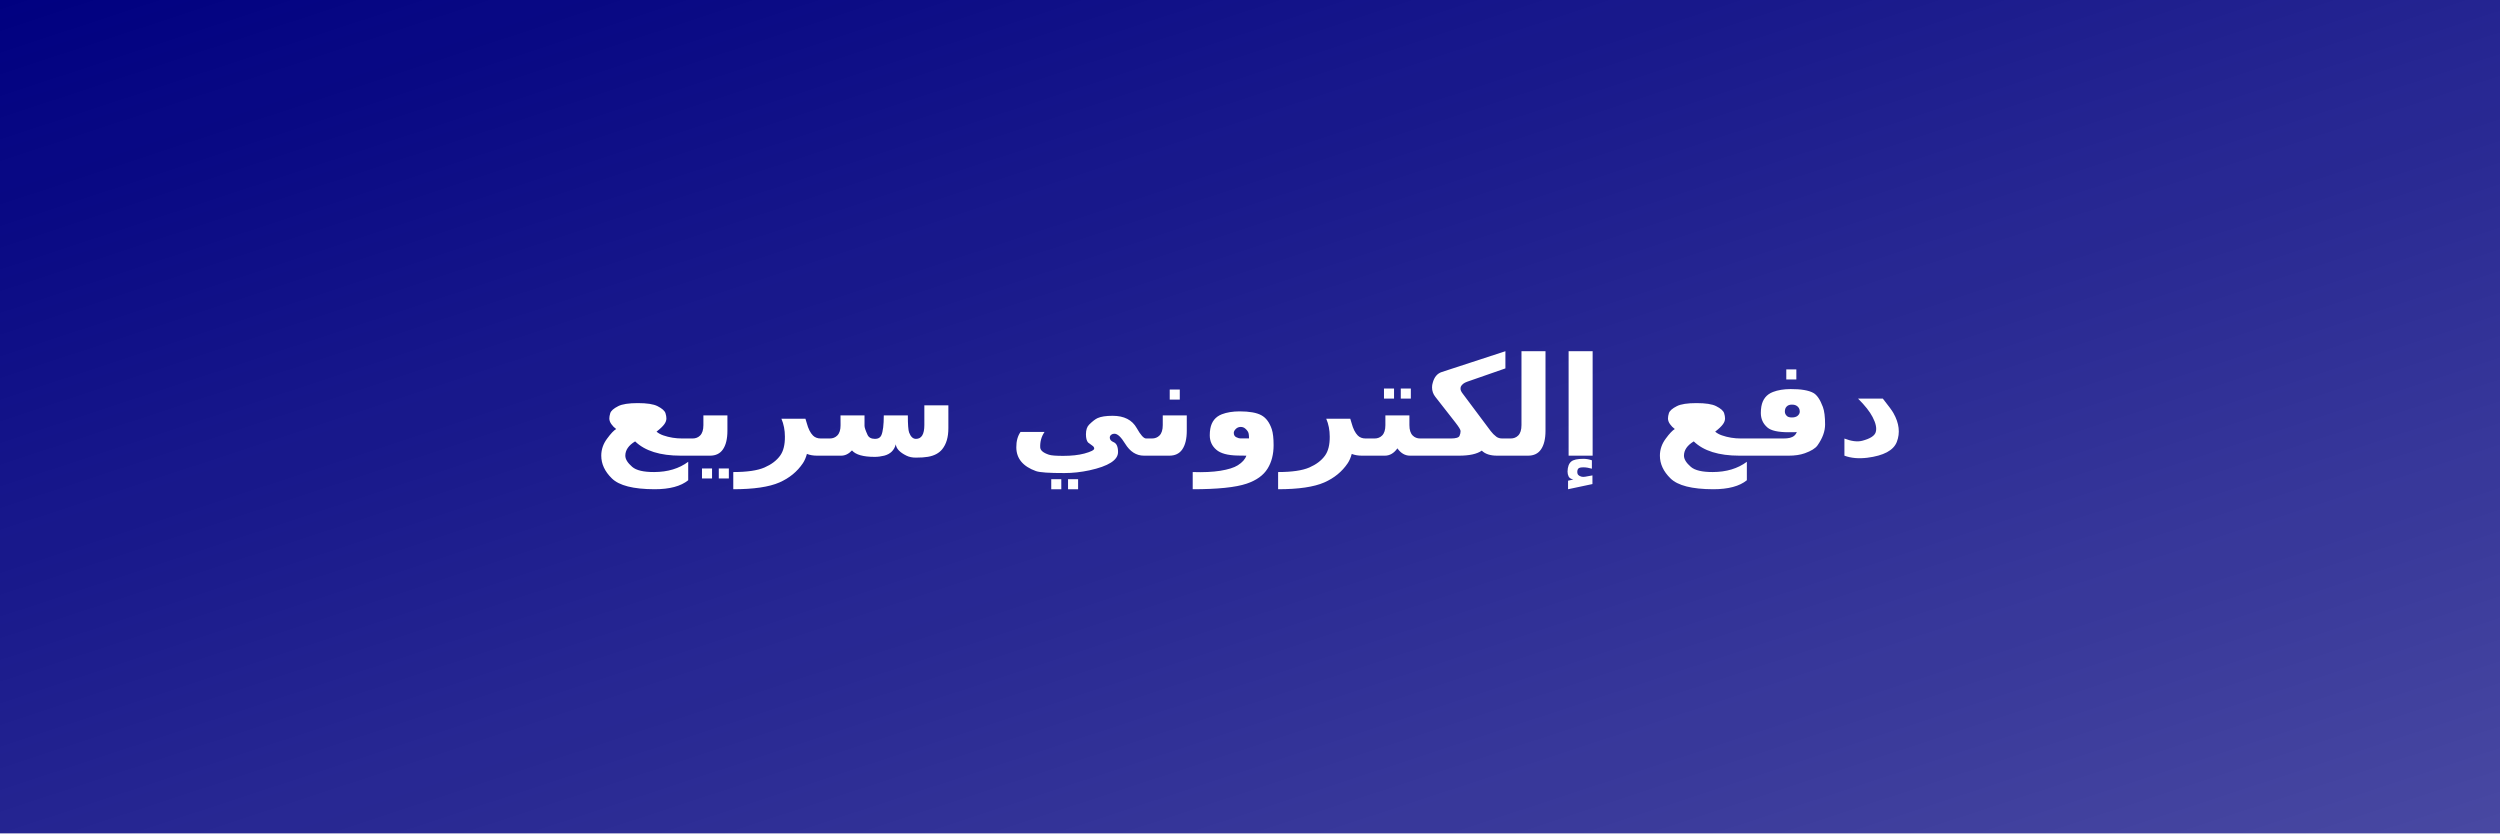
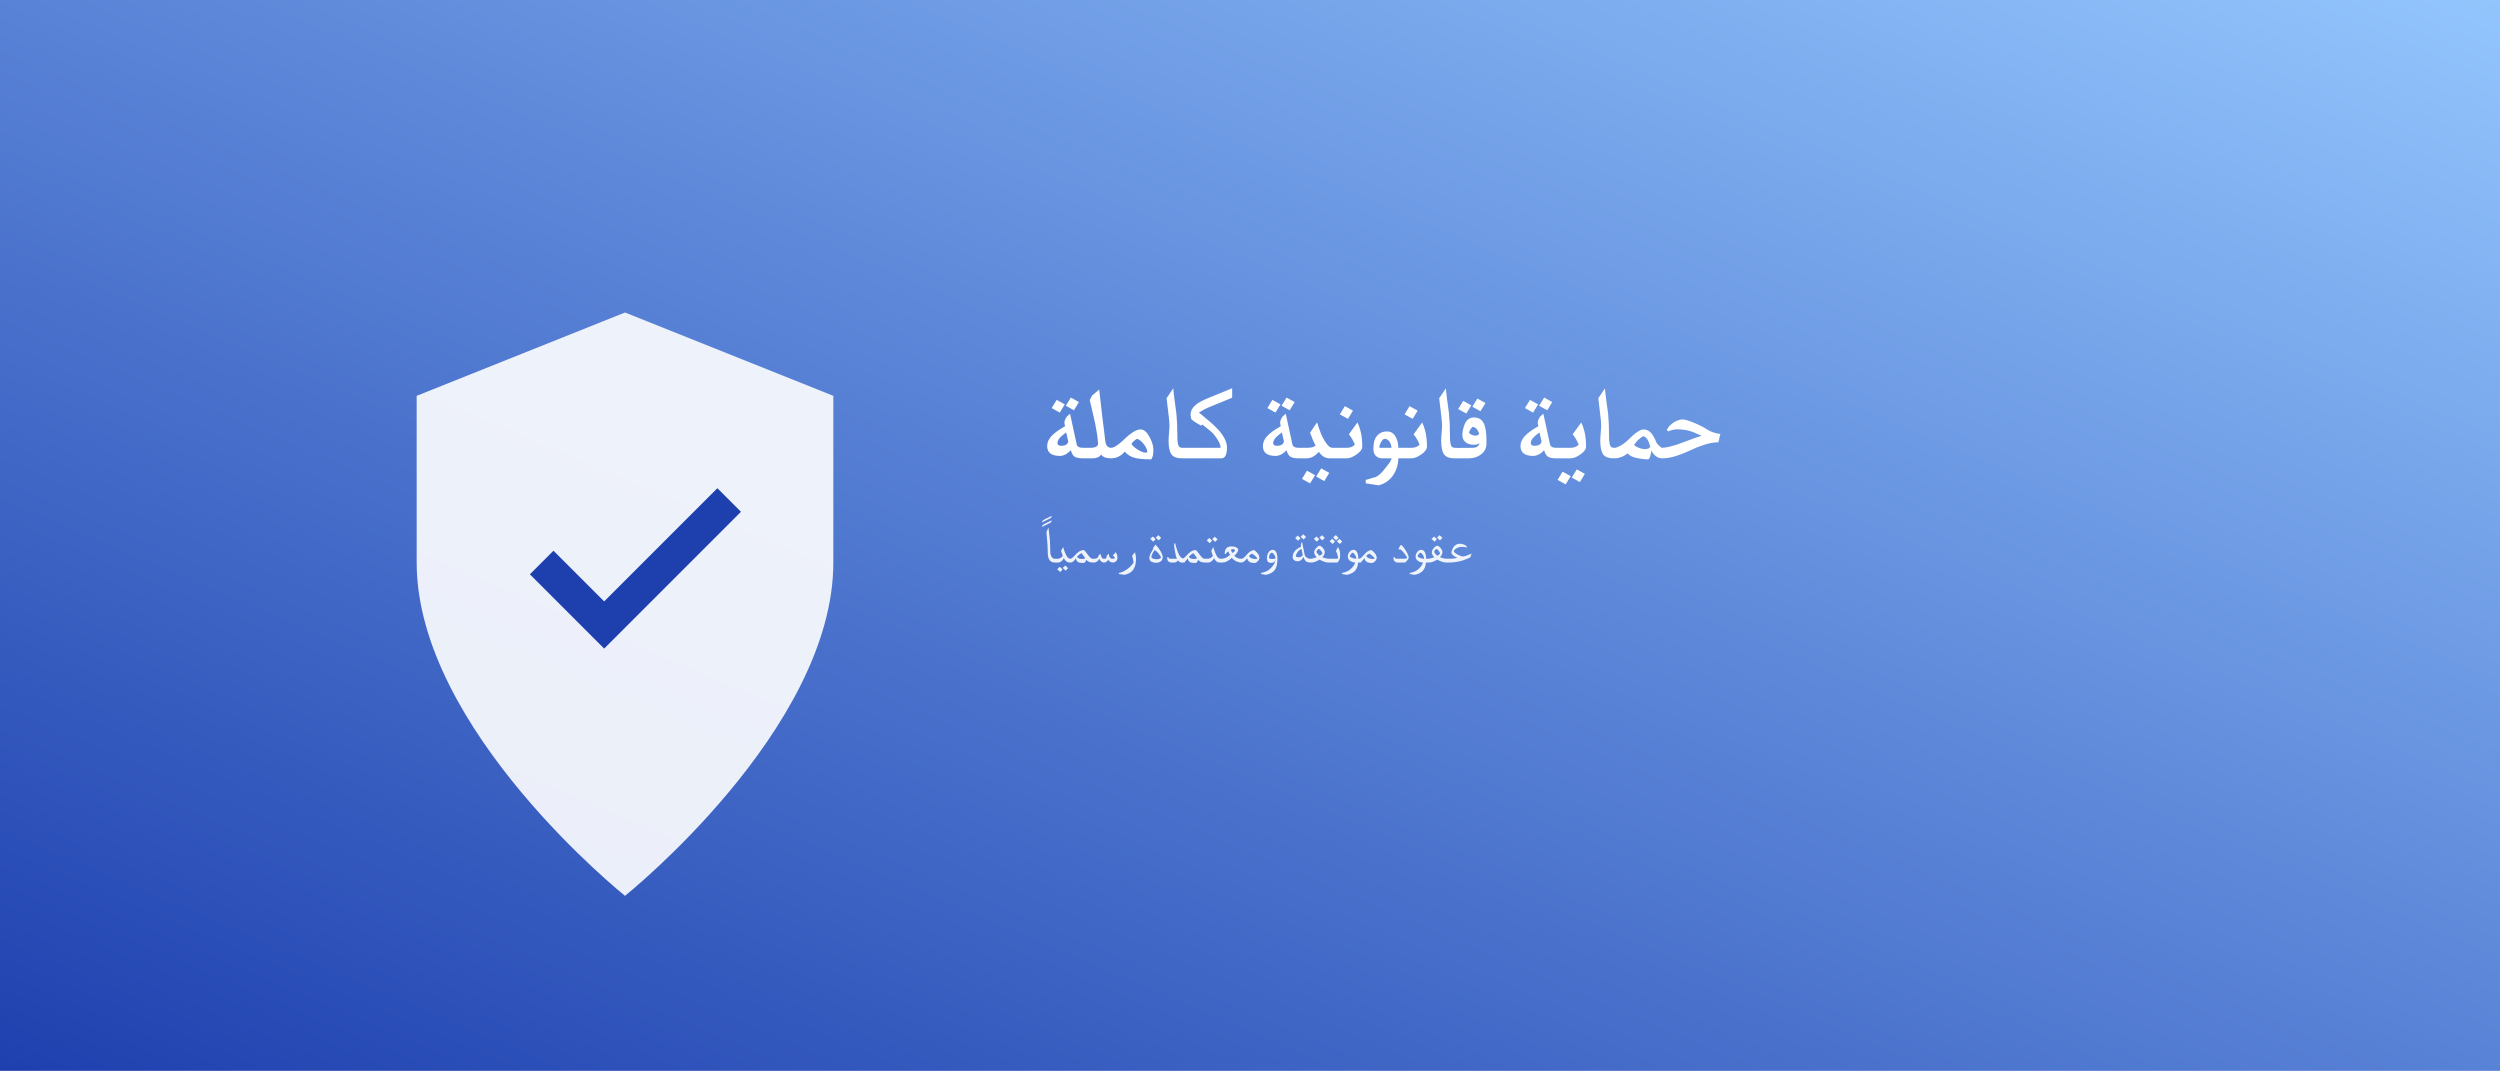
- <svg xmlns="http://www.w3.org/2000/svg" width="1200" height="400">
+ <svg xmlns="http://www.w3.org/2000/svg" viewBox="0 0 1200 514">
+   <rect width="1200" height="514" fill="url(#grad_con3)" />
  <defs>
-     <linearGradient id="gradcontract" x1="0%" y1="0%" x2="100%" y2="100%">
-       <stop offset="0%" style="stop-color:#000080;stop-opacity:1" />
-       <stop offset="100%" style="stop-color:#000080;stop-opacity:0.7" />
+     <linearGradient id="grad_con3" x1="0%" y1="100%" x2="100%" y2="0%">
+       <stop offset="0%" style="stop-color:#1e40af" />
+       <stop offset="100%" style="stop-color:#93c5fd" />
    </linearGradient>
  </defs>
-   <rect width="1200" height="400" fill="url(#gradcontract)" />
-   <text x="50%" y="50%" font-family="Arial" font-size="66" font-weight="bold" fill="white" text-anchor="middle" dominant-baseline="middle">دفع إلكتروني سريع</text>
+   <g transform="translate(200, 150)">
+     <path d="M100 0L0 40V120C0 200 100 280 100 280C100 280 200 200 200 120V40L100 0Z" fill="white" opacity="0.9" />
+     <path d="M60 120L90 150L150 90" stroke="#1e40af" stroke-width="16" fill="none" />
+   </g>
+   <text x="500" y="220" font-size="48" font-weight="bold" fill="white">حماية قانونية كاملة</text>
+   <text x="500" y="270" font-size="24" fill="white" opacity="0.9">عقود موثقة ومعتمدة رسمياً</text>
</svg>
